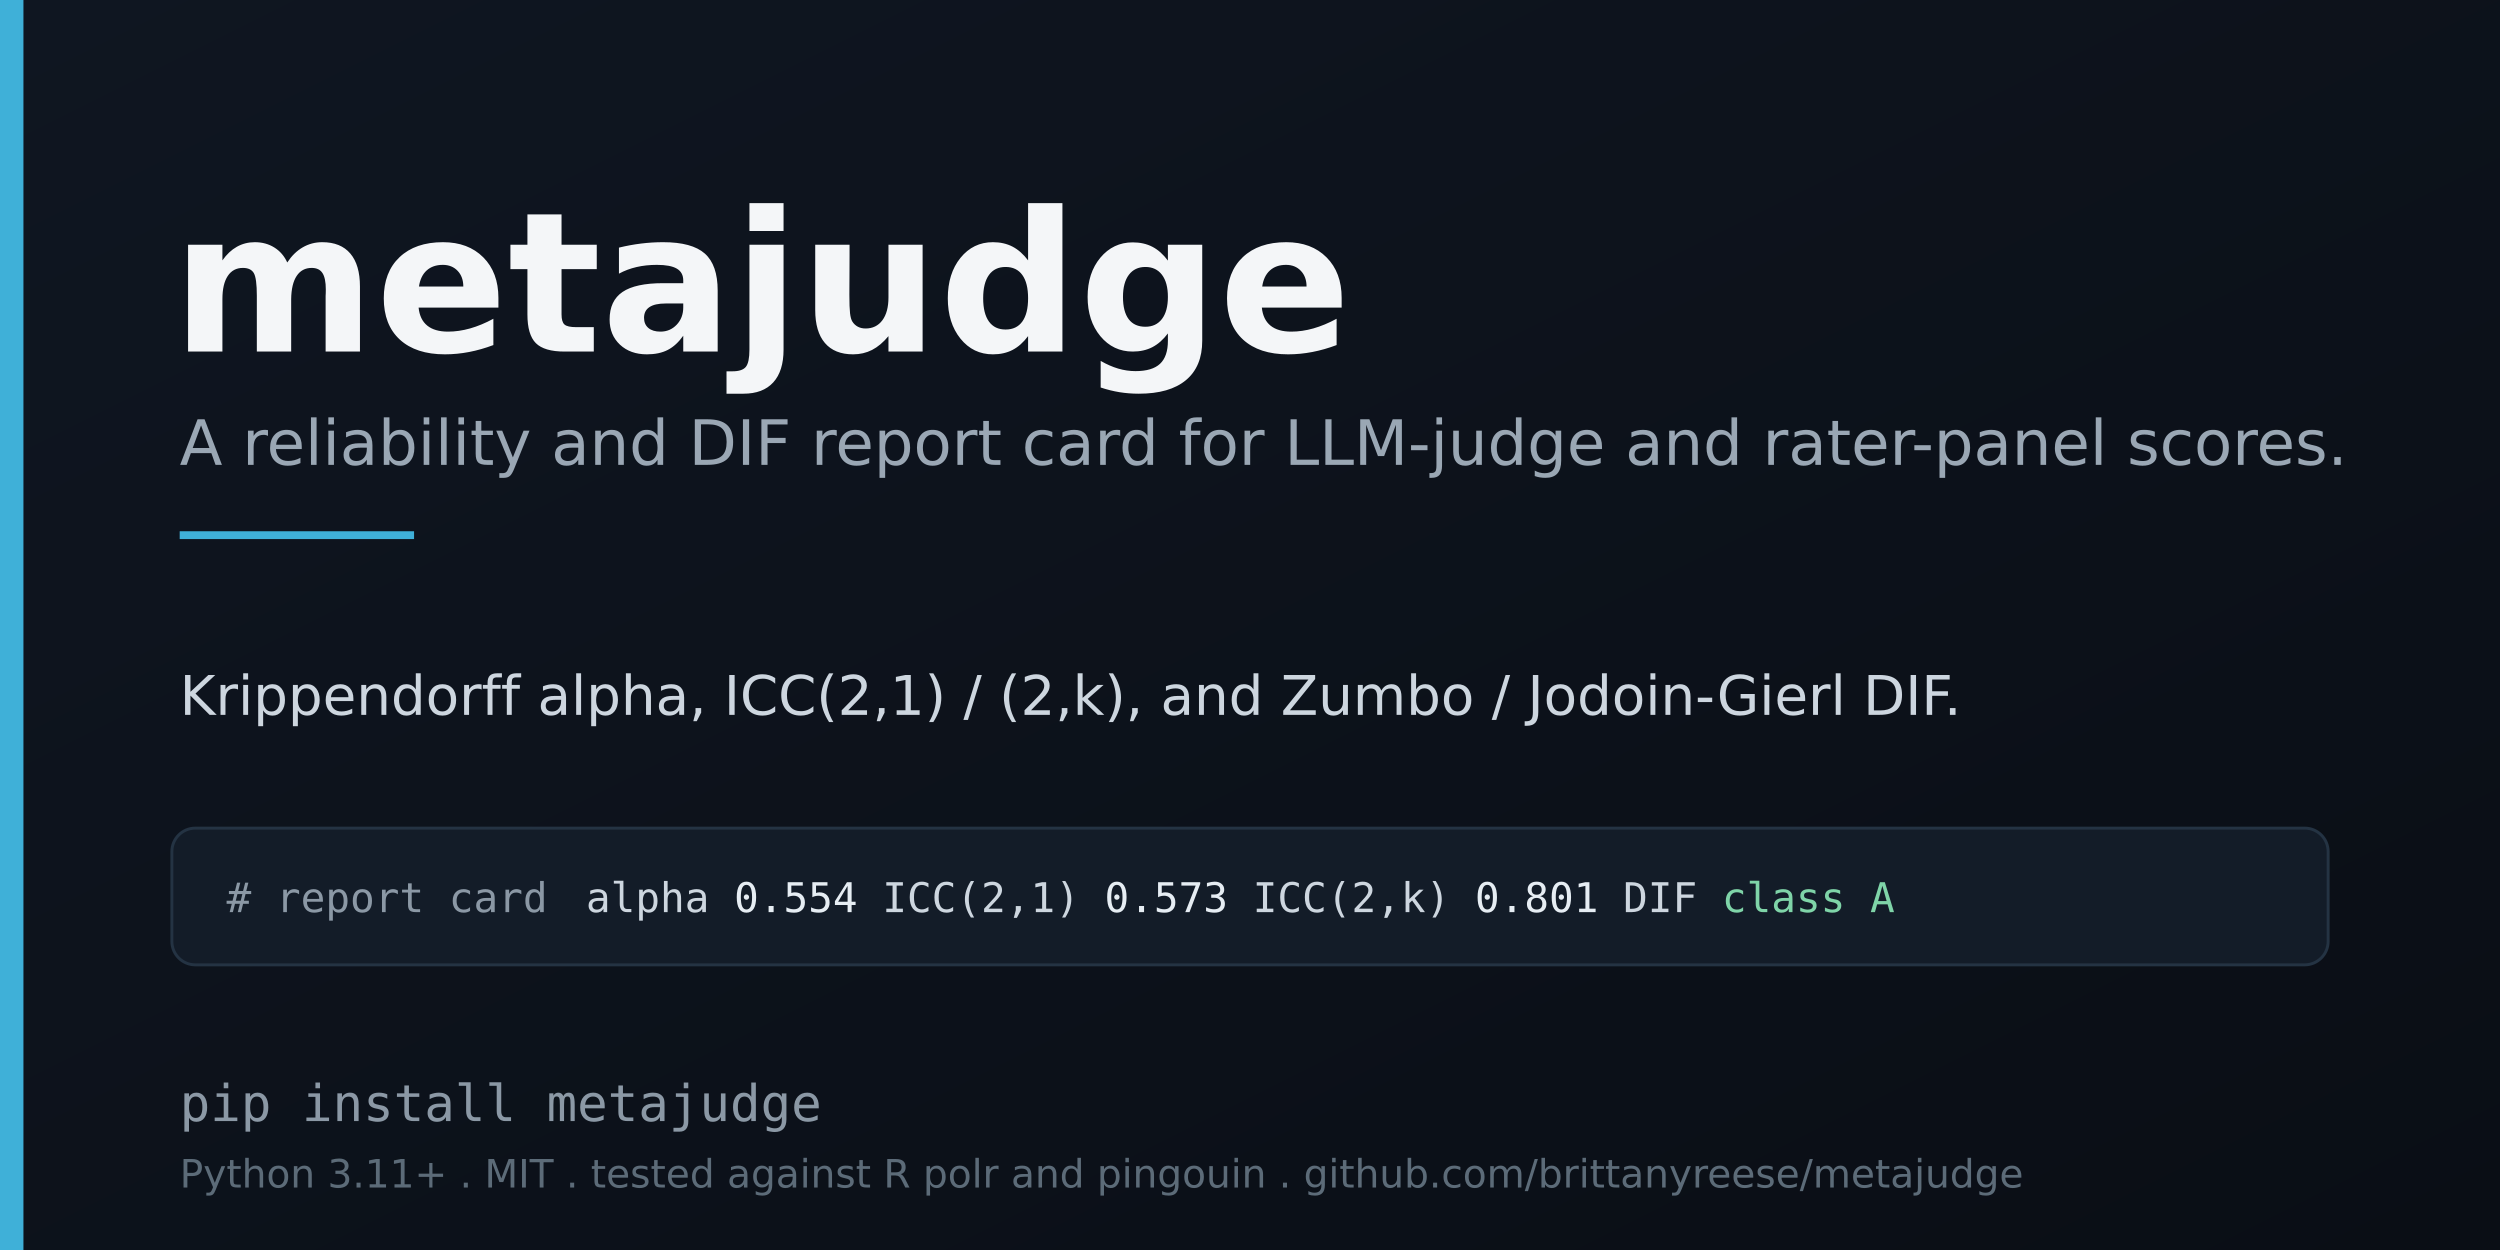
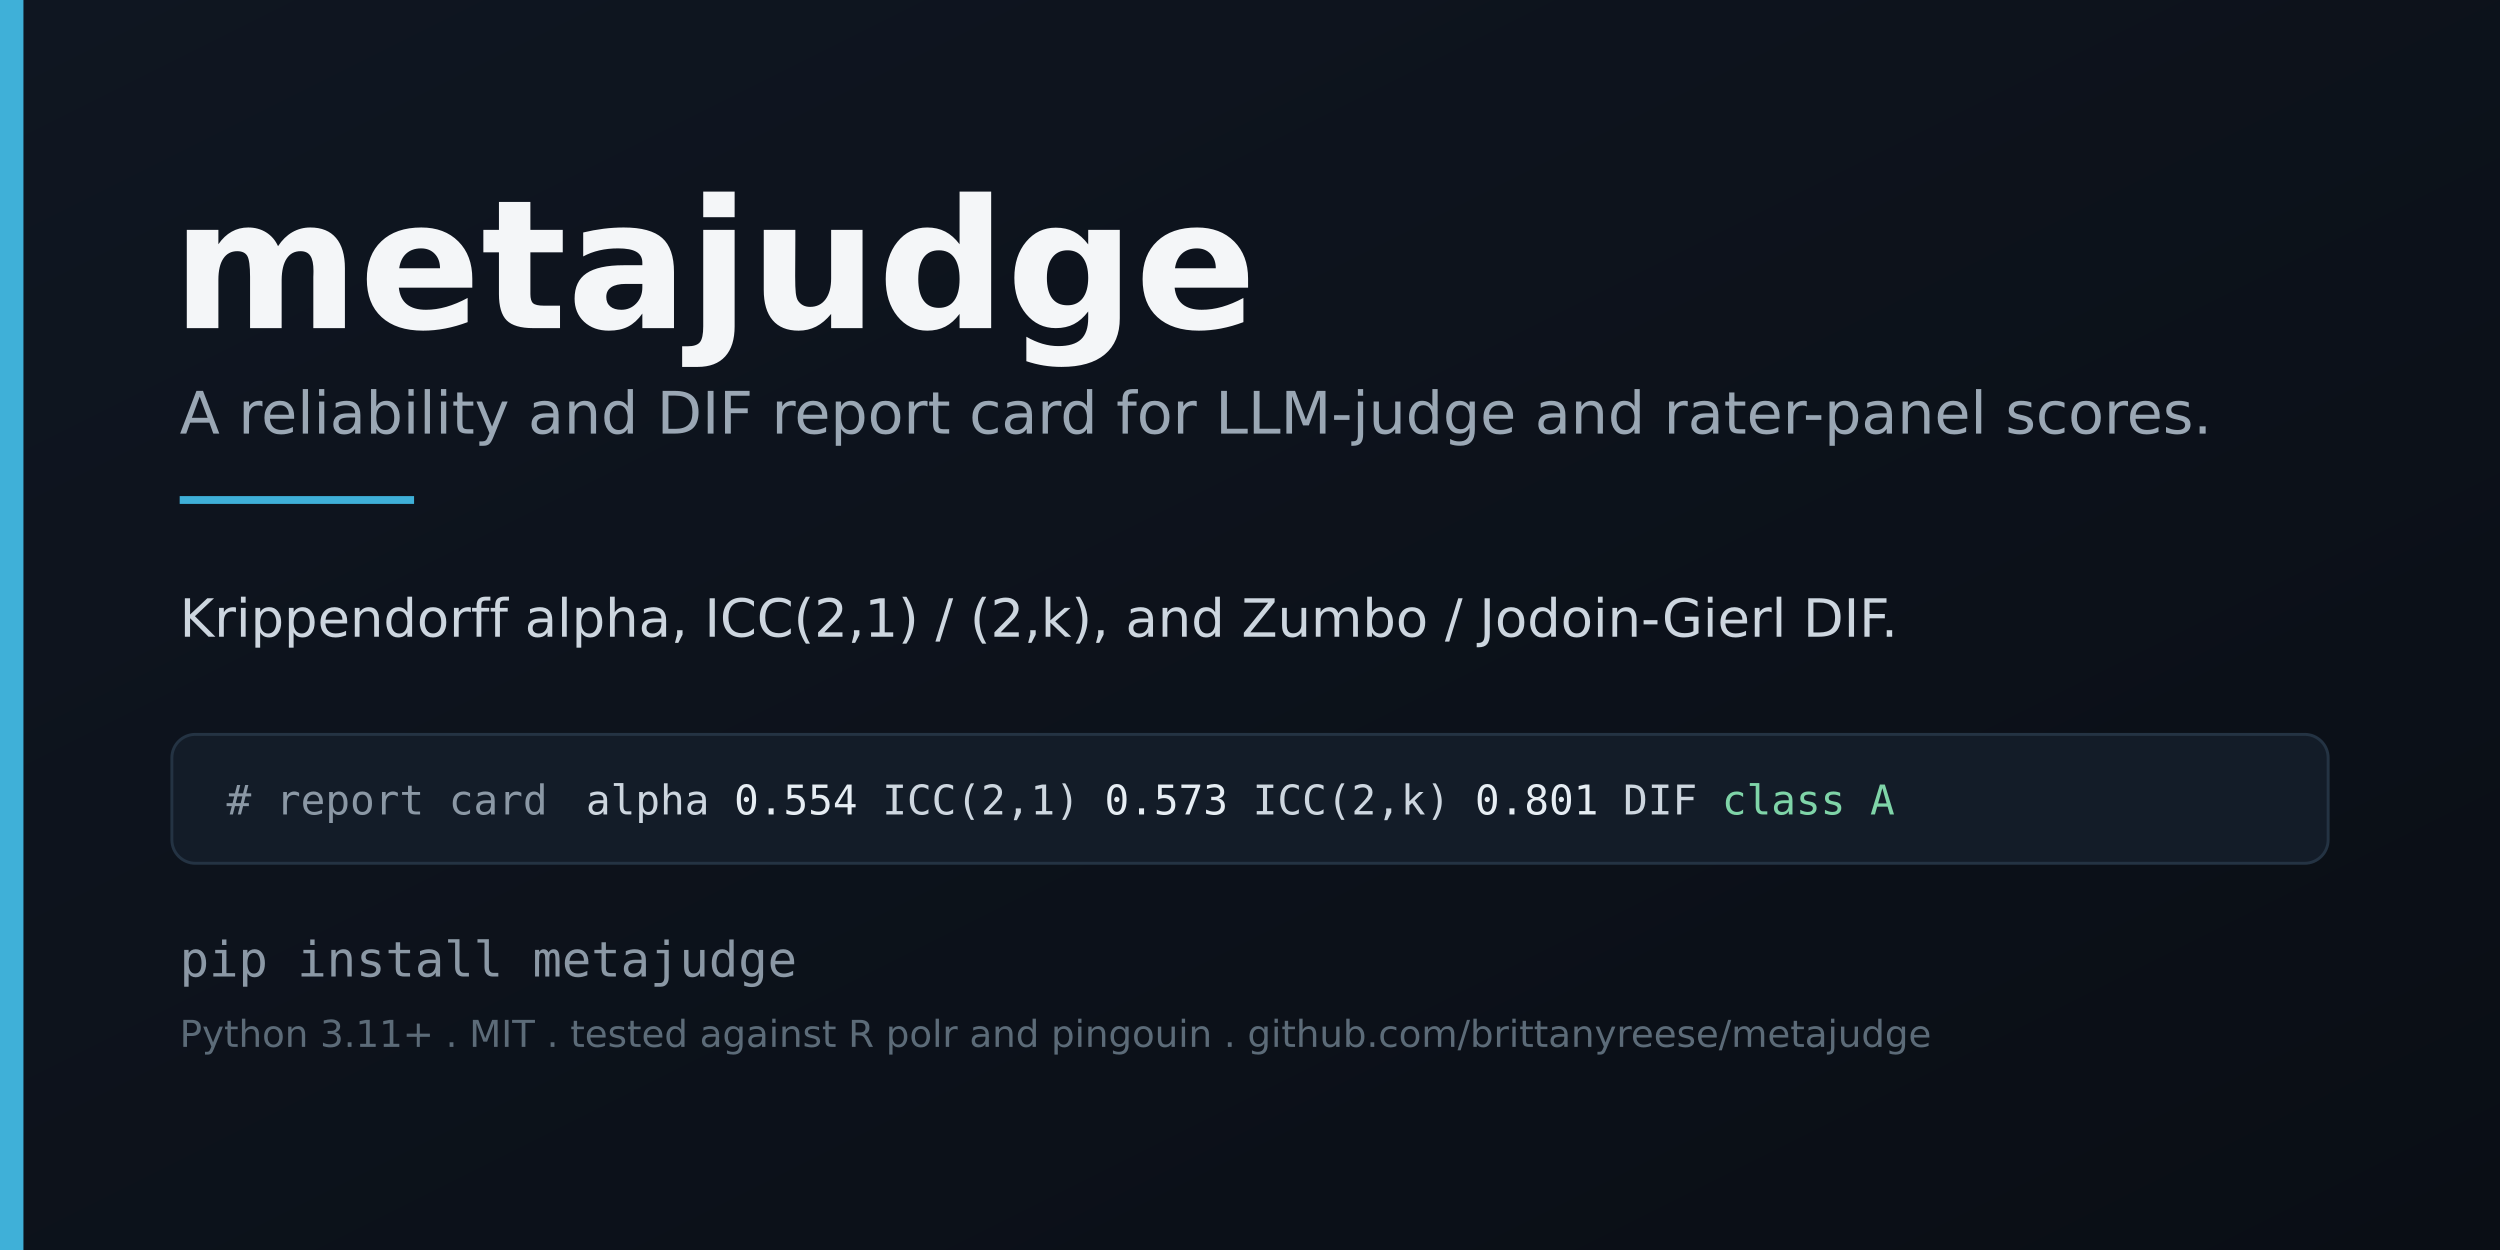
<svg xmlns="http://www.w3.org/2000/svg" width="1280" height="640" viewBox="0 0 1280 640">
  <defs>
    <linearGradient id="bg" x1="0" y1="0" x2="1" y2="1">
      <stop offset="0" stop-color="#0f1621" />
      <stop offset="1" stop-color="#0a0e15" />
    </linearGradient>
  </defs>
  <rect width="1280" height="640" fill="url(#bg)" />
  <rect x="0" y="0" width="12" height="640" fill="#3fb0d8" />
-   <text x="88" y="180" font-family="'DejaVu Sans', Arial, Helvetica, sans-serif" font-size="100" font-weight="bold" fill="#f4f6f8">metajudge</text>
-   <text x="92" y="238" font-family="'DejaVu Sans', Arial, Helvetica, sans-serif" font-size="32" fill="#9aa7b4">A reliability and DIF report card for LLM-judge and rater-panel scores.</text>
-   <rect x="92" y="272" width="120" height="4" fill="#3fb0d8" />
-   <text x="92" y="366" font-family="'DejaVu Sans', Arial, Helvetica, sans-serif" font-size="28" fill="#cdd6df">Krippendorff alpha, ICC(2,1) / (2,k), and Zumbo / Jodoin-Gierl DIF.</text>
-   <rect x="88" y="424" width="1104" height="70" rx="12" fill="#131c28" stroke="#243343" stroke-width="1.5" />
-   <text x="116" y="467" font-family="'DejaVu Sans Mono', 'Menlo', monospace" font-size="21" fill="#8b98a5"># report card</text>
-   <text x="300" y="467" font-family="'DejaVu Sans Mono', 'Menlo', monospace" font-size="21" fill="#cdd6df">alpha <tspan fill="#e6edf3">0.554</tspan>   ICC(2,1) <tspan fill="#e6edf3">0.573</tspan>   ICC(2,k) <tspan fill="#e6edf3">0.801</tspan>   DIF <tspan fill="#7fd4a8">class A</tspan>
+   <text x="88" y="168" font-family="'DejaVu Sans', Arial, Helvetica, sans-serif" font-size="92" font-weight="bold" fill="#f4f6f8">metajudge</text>
+   <text x="92" y="222" font-family="'DejaVu Sans', Arial, Helvetica, sans-serif" font-size="30" fill="#9aa7b4">A reliability and DIF report card for LLM-judge and rater-panel scores.</text>
+   <rect x="92" y="254" width="120" height="4" fill="#3fb0d8" />
+   <text x="92" y="326" font-family="'DejaVu Sans', Arial, Helvetica, sans-serif" font-size="27" fill="#cdd6df">Krippendorff alpha, ICC(2,1) / (2,k), and Zumbo / Jodoin-Gierl DIF.</text>
+   <rect x="88" y="376" width="1104" height="66" rx="12" fill="#131c28" stroke="#243343" stroke-width="1.5" />
+   <text x="116" y="417" font-family="'DejaVu Sans Mono', 'Menlo', monospace" font-size="21" fill="#8b98a5"># report card</text>
+   <text x="300" y="417" font-family="'DejaVu Sans Mono', 'Menlo', monospace" font-size="21" fill="#cdd6df">alpha <tspan fill="#e6edf3">0.554</tspan>   ICC(2,1) <tspan fill="#e6edf3">0.573</tspan>   ICC(2,k) <tspan fill="#e6edf3">0.801</tspan>   DIF <tspan fill="#7fd4a8">class A</tspan>
  </text>
-   <text x="92" y="574" font-family="'DejaVu Sans Mono', 'Menlo', monospace" font-size="26" fill="#8b98a5">pip install metajudge</text>
-   <text x="92" y="608" font-family="'DejaVu Sans', Arial, Helvetica, sans-serif" font-size="20" fill="#5c6b78">Python 3.11+  .  MIT  .  tested against R polr and pingouin  .  github.com/brittanyreese/metajudge</text>
+   <text x="92" y="500" font-family="'DejaVu Sans Mono', 'Menlo', monospace" font-size="25" fill="#8b98a5">pip install metajudge</text>
+   <text x="92" y="536" font-family="'DejaVu Sans', Arial, Helvetica, sans-serif" font-size="19" fill="#5c6b78">Python 3.11+  .  MIT  .  tested against R polr and pingouin  .  github.com/brittanyreese/metajudge</text>
</svg>
